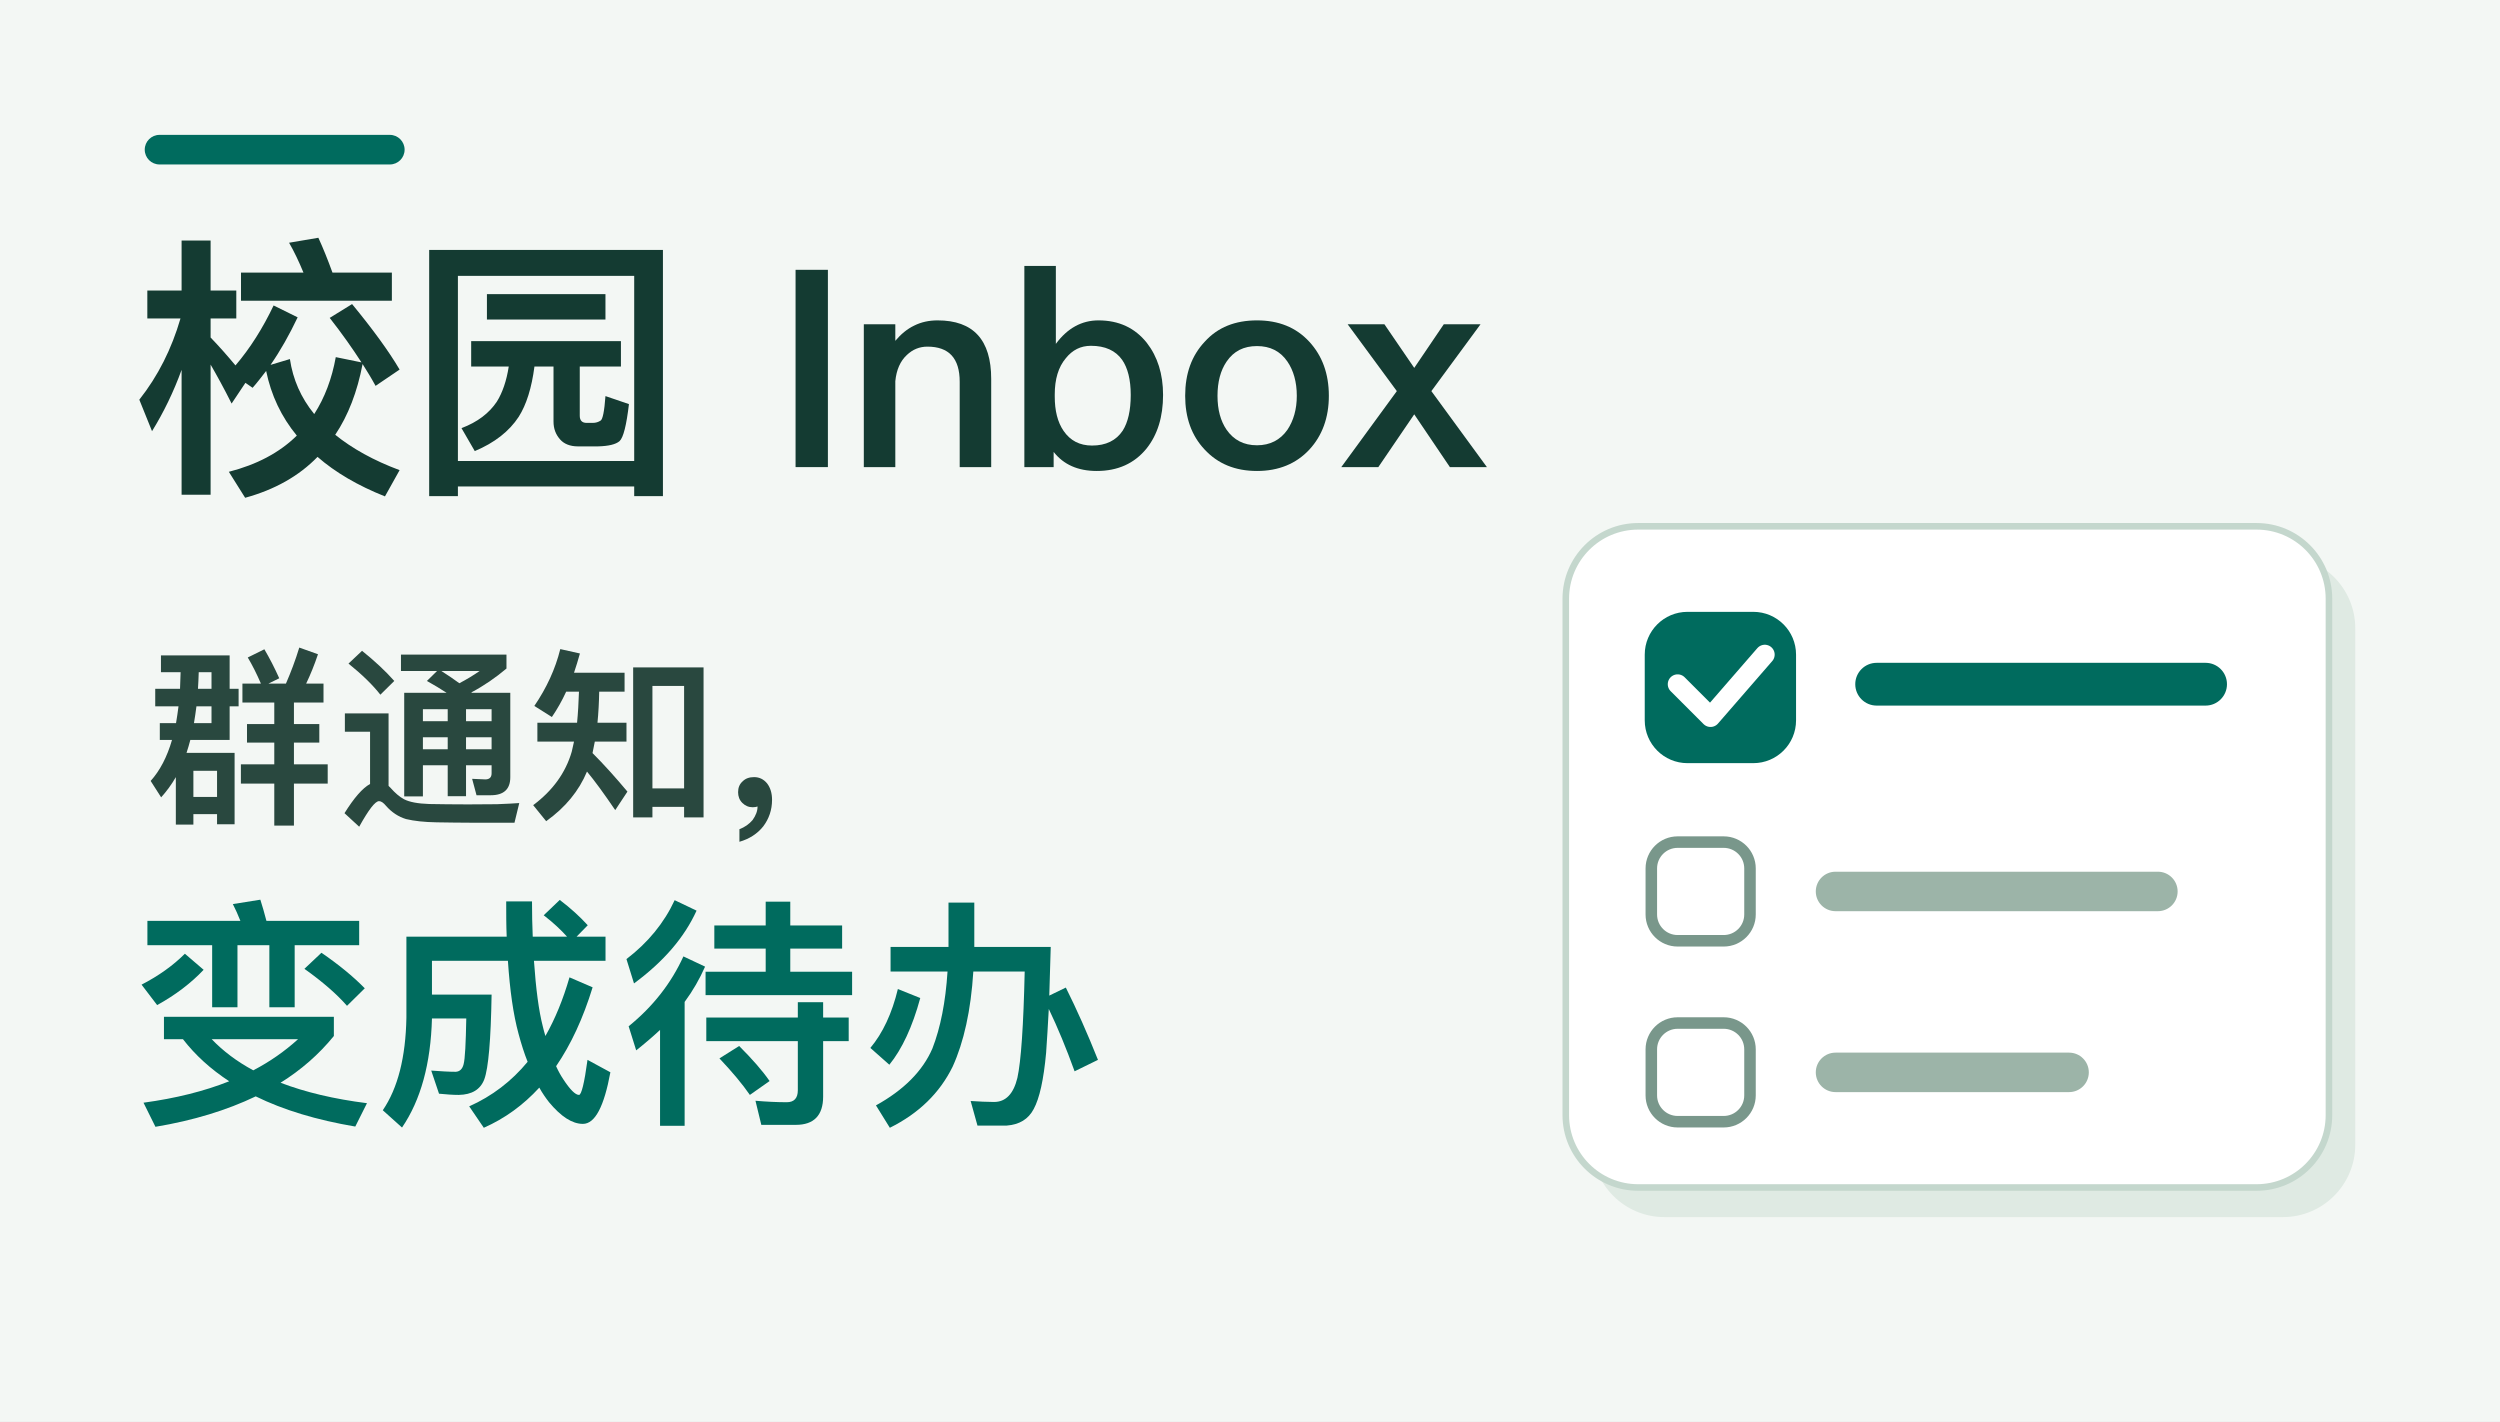
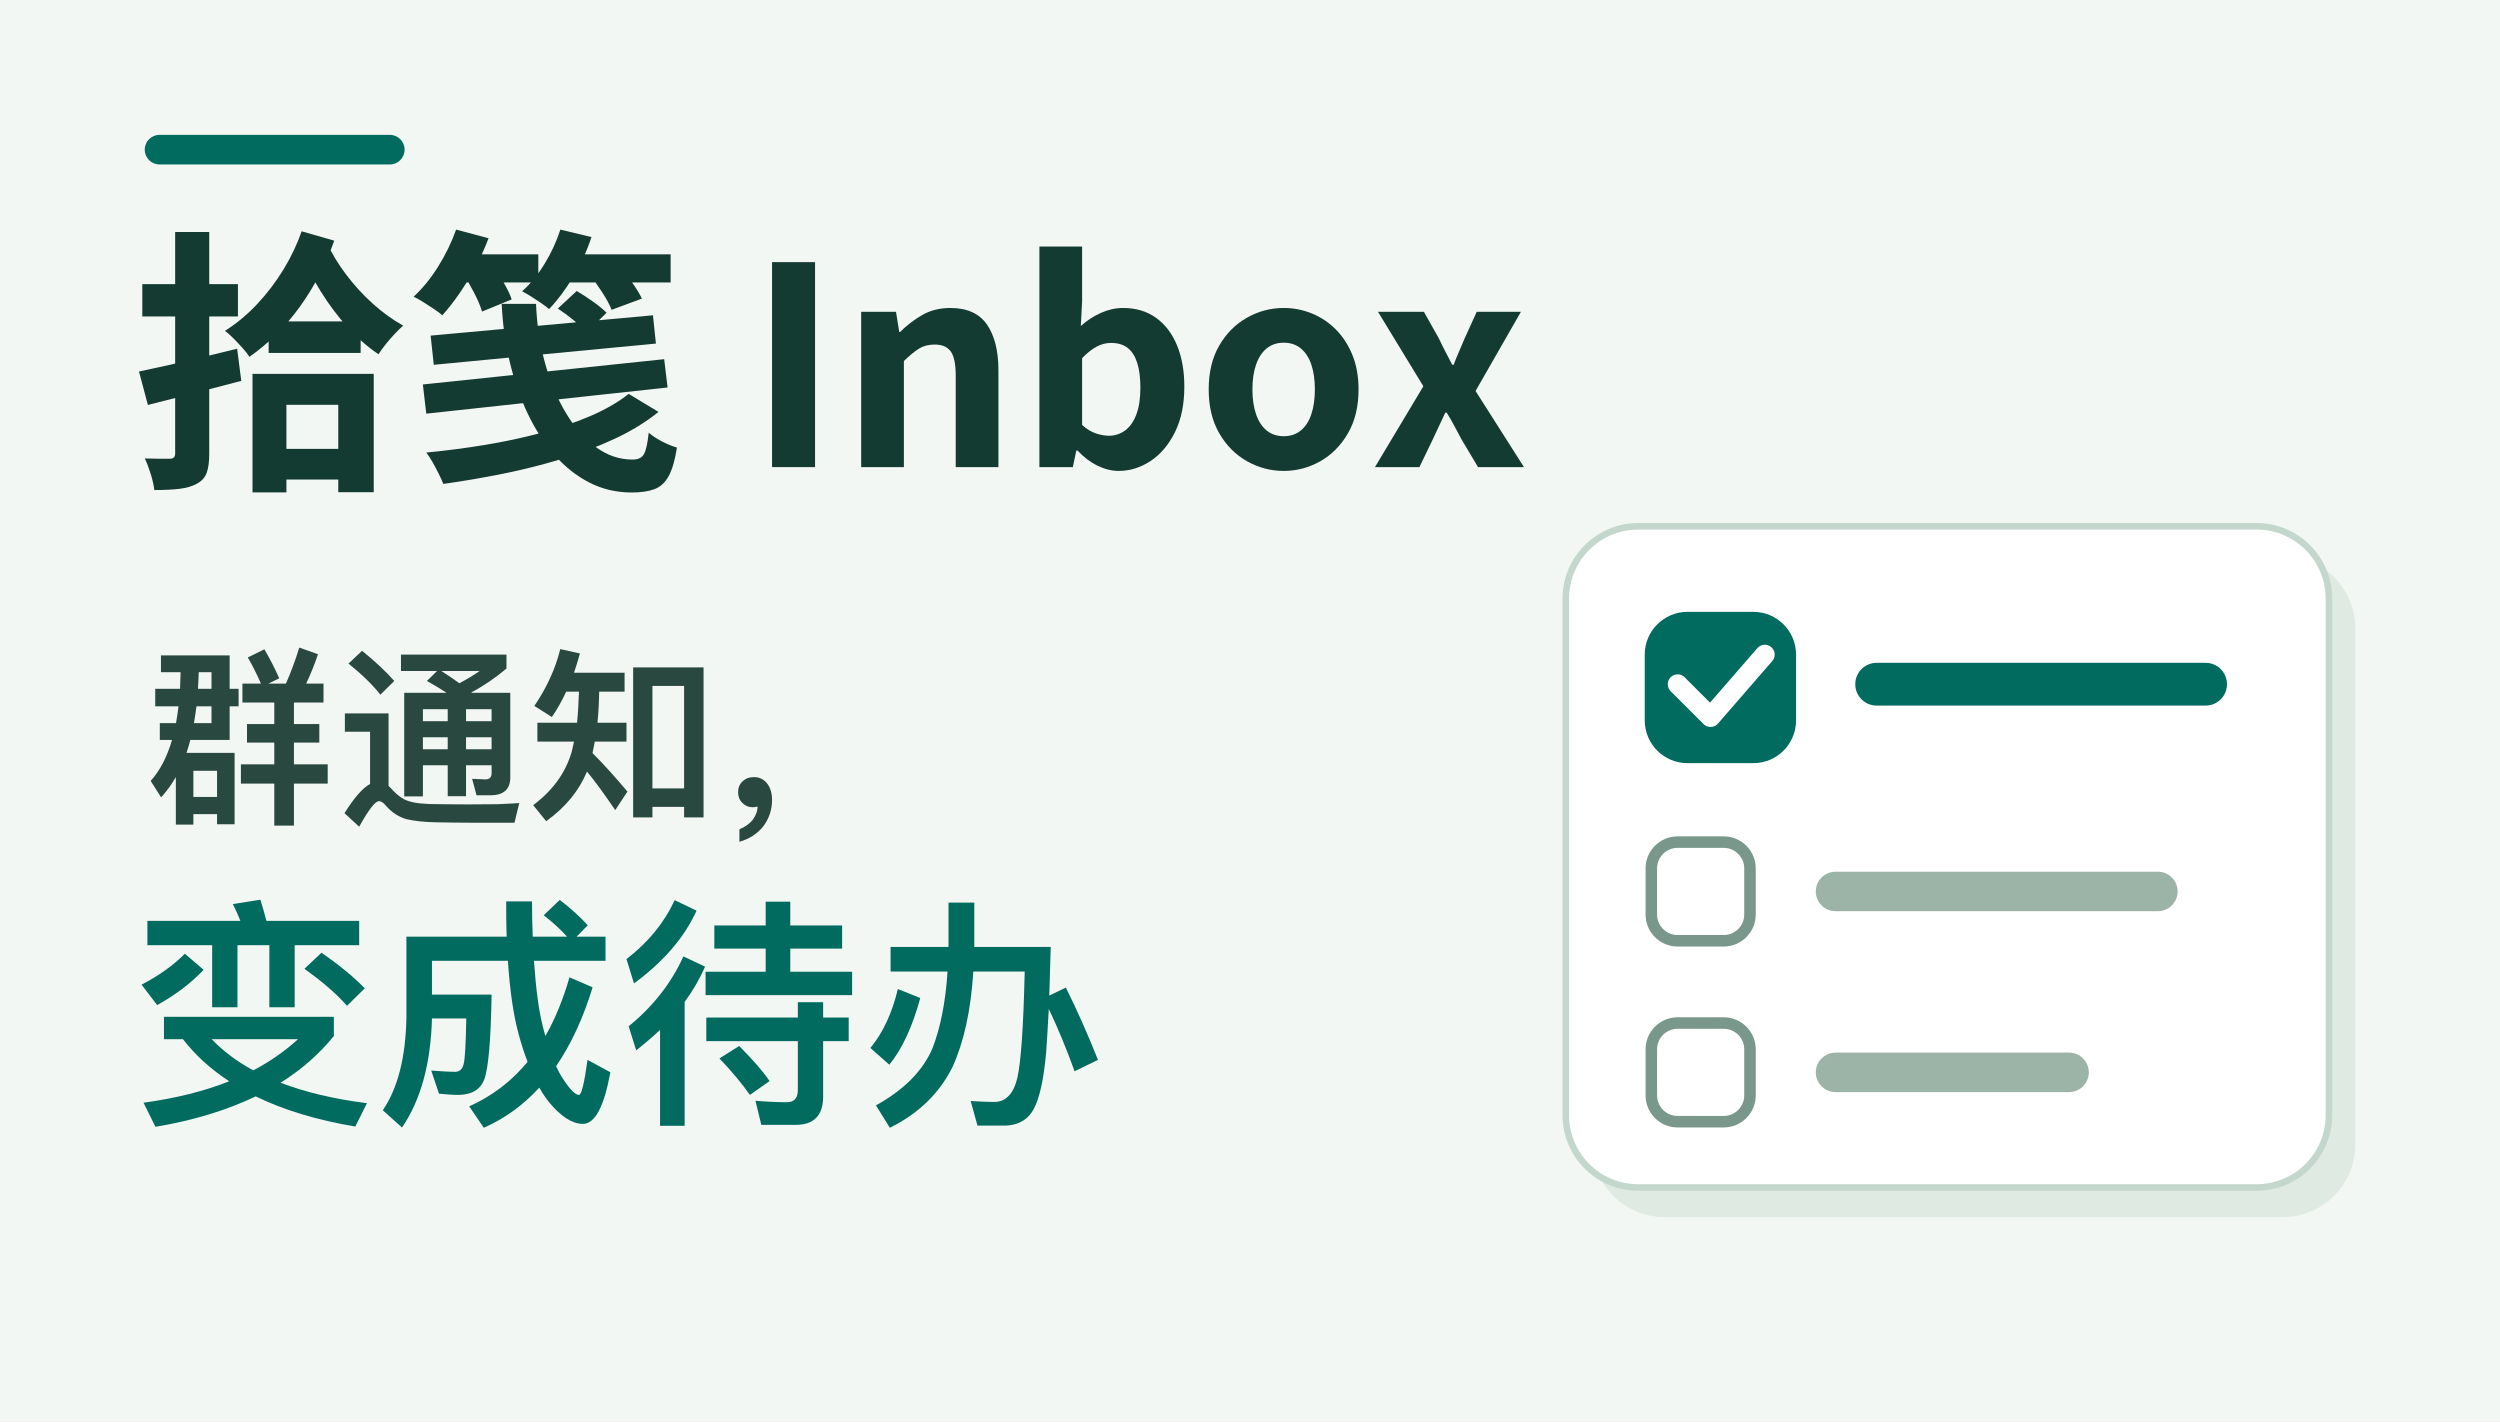
<svg xmlns="http://www.w3.org/2000/svg" width="1520" height="864" viewBox="0 0 1520 864" role="img" aria-labelledby="title desc">
  <rect width="1520" height="864" fill="#F3F7F4" />
  <rect x="88" y="82" width="158" height="18" rx="9" fill="#006B5E" />
  <g fill="#143B32" transform="translate(80 284) scale(1 -1)">
-     <path transform="translate(0 0)" d="M9.576 107.352L9.576 90.384L29.736 90.384C24.36 71.904 16.128 55.44 4.704 40.992L12.432 21.84C19.488 33.264 25.536 45.696 30.408 59.136L30.408 -16.8L48.048 -16.8L48.048 62.328C51.744 55.944 56.112 48.048 60.816 38.64L69.216 51.24L73.584 48.216C76.272 51.24 78.96 54.768 81.816 58.464C84.84 43.68 91.056 30.576 100.464 19.152C89.88 8.736 76.104 1.512 59.136 -2.856L69.048 -18.648C86.856 -13.776 101.64 -5.544 113.064 6.216C123.816 -3.192 137.592 -11.256 154.056 -17.808L162.96 -1.848C147.168 4.032 134.232 11.256 123.816 19.656C131.712 31.416 137.256 45.864 140.448 62.664C143.304 58.128 145.992 53.76 148.344 49.392L162.96 59.304C156.24 70.728 146.496 84 134.064 99.12L120.456 90.72C127.848 81.312 134.232 72.24 139.776 63.672L124.152 66.864C121.8 53.76 117.432 42.168 111.048 32.256C102.984 42.168 98.112 53.256 96.264 65.688L84.504 62.16C90.552 70.896 95.928 80.472 100.968 91.056L86.352 98.28C79.8 84.504 72.072 72.24 63.168 61.824C58.128 67.872 53.088 73.584 48.048 78.792L48.048 90.384L63.672 90.384L63.672 107.352L48.048 107.352L48.048 137.76L30.408 137.76L30.408 107.352L9.576 107.352ZM66.528 118.272L66.528 101.136L158.256 101.136L158.256 118.272L122.136 118.272C119.28 126.168 116.424 133.224 113.568 139.44L95.76 136.416C98.952 130.872 101.808 124.824 104.496 118.272L66.528 118.272Z" />
-     <path transform="translate(168 0)" d="M155.064 132.048L12.936 132.048L12.936 -17.64L30.408 -17.64L30.408 -11.76L137.592 -11.76L137.592 -17.64L155.064 -17.64L155.064 132.048ZM30.408 3.696L30.408 116.256L137.592 116.256L137.592 3.696L30.408 3.696ZM48.048 105.168L48.048 89.712L120.12 89.712L120.12 105.168L48.048 105.168ZM38.472 76.608L38.472 61.152L61.32 61.152C59.976 52.416 57.456 45.192 54.096 39.816C49.392 32.76 42.336 27.384 32.592 23.688L40.656 9.744C52.752 14.784 61.656 21.84 67.368 30.576C72.072 37.968 75.264 48.216 76.944 61.152L88.536 61.152L88.536 27.72C88.536 23.352 89.88 19.824 92.568 16.8C94.92 14.112 98.616 12.6 103.32 12.6L115.584 12.6C121.968 12.768 126.336 13.776 128.688 15.792C131.04 17.976 132.888 25.536 134.4 38.304L120.12 43.176C119.448 33.936 118.44 28.896 117.096 28.224C115.752 27.384 114.24 26.88 112.392 26.88L108.696 26.88C105.84 26.88 104.496 28.392 104.496 31.248L104.496 61.152L129.528 61.152L129.528 76.608L38.472 76.608Z" />
-     <path transform="translate(391.944 0)" d="M11.76 119.952L11.76 0L31.416 0L31.416 119.952L11.76 119.952Z" />
-     <path transform="translate(435.12 0)" d="M54.936 89.208C49.728 89.208 45.024 88.2 40.656 86.016C36.456 84 32.592 80.808 29.232 76.776L29.232 86.856L10.08 86.856L10.08 0L29.232 0L29.232 52.248C29.904 59.136 32.256 64.512 36.288 68.208C39.816 71.568 44.016 73.248 48.72 73.248C61.824 73.248 68.376 66.192 68.376 51.912L68.376 0L87.528 0L87.528 53.592C87.528 77.448 76.608 89.208 54.936 89.208Z" />
-     <path transform="translate(532.728 0)" d="M10.08 122.304L10.08 0L27.888 0L27.888 9.24C33.936 1.512 42.672 -2.352 54.096 -2.352C66.864 -2.352 76.944 2.184 84.336 11.256C91.056 19.656 94.416 30.576 94.416 43.848C94.416 56.616 91.056 67.2 84.504 75.6C77.28 84.672 67.536 89.208 55.104 89.208C45.024 89.208 36.288 84.504 29.232 74.928L29.232 122.304L10.08 122.304ZM50.568 73.752C59.136 73.752 65.52 70.896 69.552 65.184C72.912 60.312 74.76 53.256 74.76 43.848C74.76 34.44 73.08 27.216 69.888 22.176C65.856 16.128 59.64 13.104 51.24 13.104C43.68 13.104 37.968 16.128 33.936 22.008C30.24 27.384 28.56 34.44 28.56 42.84L28.56 44.184C28.56 53.424 30.744 60.816 35.28 66.192C39.312 71.232 44.352 73.752 50.568 73.752Z" />
-     <path transform="translate(633.864 0)" d="M50.4 89.208C37.128 89.208 26.544 85.008 18.648 76.272C10.584 67.704 6.72 56.784 6.72 43.344C6.72 30.072 10.584 19.152 18.48 10.752C26.544 2.016 37.128 -2.352 50.4 -2.352C63.504 -2.352 74.256 2.016 82.32 10.752C90.048 19.152 94.08 30.072 94.08 43.344C94.08 56.784 90.048 67.704 82.152 76.272C74.088 85.008 63.504 89.208 50.4 89.208ZM50.4 73.584C58.296 73.584 64.512 70.56 68.88 64.176C72.576 58.8 74.592 51.744 74.592 43.344C74.592 35.112 72.576 28.224 68.88 22.68C64.512 16.464 58.296 13.272 50.4 13.272C42.336 13.272 36.288 16.464 31.92 22.68C28.224 28.056 26.376 34.944 26.376 43.344C26.376 51.744 28.224 58.8 31.92 64.176C36.288 70.56 42.336 73.584 50.4 73.584Z" />
-     <path transform="translate(734.664 0)" d="M4.704 86.856L34.608 46.2L0.84 0L23.352 0L45.192 32.088L66.864 0L89.376 0L55.608 46.2L85.512 86.856L63.168 86.856L45.192 60.312L27.048 86.856L4.704 86.856Z" />
+     <path d="M26.784 345.967Q72.794 355.462 131.057 368.539Q189.32 381.617 254.082 397.194Q318.845 412.771 382.02 428.431L397.041 312.084Q310.535 289.094 221.438 266.269Q132.34 243.444 58.99 224.949ZM384.886 662.091V545.249H38.784V662.091ZM281.091 48.462Q281.091 4.411 271.751 -20.954Q262.411 -46.32 235.886 -60.34Q210.36 -74.36 172.67 -78.7Q134.98 -83.041 82.3 -83.041Q79.63 -58.67 69.449 -25.537Q59.269 7.596 47.754 31.297Q75.569 30.297 102.399 30.297Q129.229 30.297 138.899 30.297Q157.734 30.462 157.734 49.132V850.876H281.091ZM829.041 527.391V413.219H496.03V527.391ZM815.124 65.936V-45.061H485.721V65.936ZM876.391 337.36V-90.876H748.023V225.528H560.347V-91.535H437.66V337.36ZM705.091 815.02Q732.751 755.03 775.993 697.463Q819.236 639.896 872.483 591.906Q925.731 543.916 982.906 512.081Q968.886 499.896 951.778 481.618Q934.67 463.34 919.397 444.145Q904.124 424.949 893.609 408.424Q834.094 448.434 780.847 507.357Q727.599 566.279 683.774 637.037Q639.949 707.794 608.784 783.145ZM733.452 819.505Q686.946 688.959 609.446 581.027Q531.946 473.094 426.606 399.094Q417.761 412.949 401.988 430.562Q386.216 448.175 369.108 465.453Q352 482.731 337.98 493.081Q401.805 533.566 455.547 591.143Q509.289 648.721 550.284 716.138Q591.279 783.556 615.444 853.391Z" transform="translate(0.000 0) scale(0.168)" />
+     <path d="M472.03 769.926V668.279H163.505V769.926ZM950.896 769.926V668.279H570.246V769.926ZM291.967 828.34Q272.297 776.175 244.874 724.84Q217.452 673.505 186.529 628.588Q155.606 583.67 124.606 549.505Q112.421 560.02 93.643 572.623Q74.865 585.226 55.253 597.493Q35.64 609.761 20.784 616.771Q68.949 660.926 109.619 725.999Q150.289 791.071 174.454 859.556ZM664.452 832.515Q639.452 757.01 597.704 687.747Q555.957 618.485 510.967 571.98Q499.781 581.66 481.839 593.928Q463.896 606.195 445.618 617.711Q427.34 629.226 413.32 636.236Q458.475 676.566 494.882 736.066Q531.289 795.566 551.784 859.556ZM300.741 739.886Q322.411 709.391 344.251 672.143Q366.091 634.896 375.761 606.896L268.269 562.825Q260.269 590.825 240.182 629.907Q220.094 668.99 199.259 701.155ZM759.347 735.206Q783.842 707.041 808.925 671.876Q834.007 636.711 846.842 609.876L737.34 569.155Q727.175 595.485 703.345 632.402Q679.515 669.32 655.855 698.99ZM886.896 549.411 897.576 447.094 93.64 370.239 82.289 475.896ZM927.505 390.566 939.855 288.084 66.495 193.424 54.145 299.081ZM463.771 590.835Q468.101 478.041 496.416 376.148Q524.731 274.256 571.953 195.771Q619.175 117.287 680.645 72.209Q742.114 27.132 813.424 27.297Q842.249 27.297 853.661 45.864Q865.074 64.431 871.579 124.566Q891.609 107.206 920.485 92.433Q949.36 77.66 973.731 70.65Q963.051 3.124 943.948 -32.216Q924.845 -67.556 892.567 -79.721Q860.289 -91.886 809.919 -91.886Q726.899 -91.886 656.559 -55.798Q586.219 -19.711 529.971 44.63Q473.724 108.97 433.064 194.81Q392.404 280.65 368.409 381.49Q344.414 482.33 339.414 590.835ZM906.946 199.734Q838.596 144.579 748.334 102.507Q658.071 60.434 554.896 29.027Q451.721 -2.381 343.051 -24.206Q234.381 -46.03 128.381 -60.855Q122.37 -46 111.773 -24.635Q101.175 -3.269 89.16 18.096Q77.145 39.462 66.465 52.647Q171.959 62.802 278.207 80.204Q384.454 97.606 482.119 123.839Q579.784 150.071 661.284 185.216Q742.784 220.36 798.949 265ZM610.977 637.381Q638.617 621.216 670.091 598.803Q701.566 576.391 719.051 558.566L647.104 487.97Q630.454 506.465 600.315 531.212Q570.175 555.959 542.535 573.794Z" transform="translate(168.000 0) scale(0.168)" />
+     <path d="M89.959 0V741.865H245.533V0Z" transform="translate(374.304 0) scale(0.168)" />
+     <path d="M77.444 0V562.071H203.472L215.317 488.926H218.152Q254.142 524.916 298.394 550.411Q342.647 575.906 400.152 575.906Q491.172 575.906 532.677 515.968Q574.182 456.03 574.182 349.855V0H419.609V330.66Q419.609 394.279 401.382 418.909Q383.155 443.538 343.546 443.538Q310.411 443.538 286.194 428.394Q261.977 413.249 232.017 383.794V0Z" transform="translate(430.584 0) scale(0.168)" />
+     <path d="M363.792 -13.835Q326.792 -13.835 288.049 5.0Q249.307 23.835 215.647 59.68H210.977L198.462 0H77.444V798.175H232.017V599.246L227.347 510.781Q260.832 540.771 300.482 558.339Q340.132 575.906 380.781 575.906Q449.441 575.906 498.946 540.736Q548.452 505.566 575.209 441.391Q601.967 377.216 601.967 291.041Q601.967 194.525 567.797 125.933Q533.627 57.34 479.374 21.753Q425.122 -13.835 363.792 -13.835ZM329.216 113.522Q361 113.522 386.965 132.162Q412.929 150.802 427.909 189.431Q442.889 228.061 442.889 287.7Q442.889 340.505 431.651 376.47Q420.414 412.434 397.362 430.909Q374.31 449.383 336.865 449.383Q309.391 449.383 284.349 435.904Q259.307 422.424 232.017 394.289V152.792Q256.142 130.492 281.771 122.007Q307.401 113.522 329.216 113.522Z" transform="translate(538.944 0) scale(0.168)" />
+     <path d="M314.711 -13.835Q244.195 -13.835 181.928 21.17Q119.66 56.175 81.397 122.268Q43.135 188.36 43.135 281.206Q43.135 374.381 81.397 440.138Q119.66 505.896 181.928 540.901Q244.195 575.906 314.711 575.906Q367.556 575.906 416.318 556.153Q465.081 536.401 503.009 498.396Q540.936 460.391 563.194 405.886Q585.452 351.381 585.452 281.206Q585.452 188.36 547.106 122.268Q508.761 56.175 446.993 21.17Q385.226 -13.835 314.711 -13.835ZM314.711 111.852Q351.505 111.852 376.8 132.75Q402.094 153.647 414.734 191.864Q427.373 230.081 427.373 281.206Q427.373 332.495 414.734 370.377Q402.094 408.259 376.8 429.239Q351.505 450.219 314.711 450.219Q277.916 450.219 252.622 429.239Q227.327 408.259 214.352 370.377Q201.378 332.495 201.378 281.206Q201.378 230.081 214.352 191.864Q227.327 153.647 252.622 132.75Q277.916 111.852 314.711 111.852Z" transform="translate(647.640 0) scale(0.168)" />
+     <path d="M15.835 0 190.99 292.535 26.825 562.071H192.913L246.842 466.327Q258.337 441.822 270.75 417.899Q283.162 393.977 295.657 370.142H300.492Q309.482 393.977 320.059 417.899Q330.637 441.822 340.627 466.327L384.206 562.071H544.119L379.954 275.505L555.109 0H388.855L329.266 100.064Q316.101 124.229 303.024 149.146Q289.946 174.064 275.452 197.064H270.452Q259.462 174.064 248.137 149.564Q236.812 125.064 224.987 100.064L176.748 0Z" transform="translate(753.312 0) scale(0.168)" />
  </g>
  <g fill="#29483F" transform="translate(88 490) scale(1 -1)">
    <path transform="translate(0 0)" d="M51.62 40.136L51.62 60.552L57.072 60.552L57.072 71.224L51.62 71.224L51.62 91.524L9.86 91.524L9.86 81.316L21.808 81.316L21.46 71.224L6.38 71.224L6.38 60.552L20.532 60.552C20.068 57.072 19.604 53.592 19.024 50.344L9.164 50.344L9.164 40.136L16.588 40.136C13.572 29.696 9.164 21.344 3.596 15.196L9.976 5.22C13.224 8.816 16.24 12.876 18.908 17.516L18.908 -11.368L29.58 -11.368L29.58 -4.988L43.964 -4.988L43.964 -11.136L54.636 -11.136L54.636 32.248L25.404 32.248C26.216 34.8 27.028 37.352 27.724 40.136L51.62 40.136ZM32.828 81.316L40.6 81.316L40.6 71.224L32.364 71.224C32.596 74.472 32.712 77.836 32.828 81.316ZM31.436 60.552L40.6 60.552L40.6 50.344L29.928 50.344C30.508 53.592 30.972 57.072 31.436 60.552ZM29.58 5.452L29.58 21.344L43.964 21.344L43.964 5.452L29.58 5.452ZM78.764 62.872L78.764 49.764L62.176 49.764L62.176 38.512L78.764 38.512L78.764 25.288L58.464 25.288L58.464 13.572L78.764 13.572L78.764 -11.948L90.712 -11.948L90.712 13.572L111.244 13.572L111.244 25.288L90.712 25.288L90.712 38.512L106.14 38.512L106.14 49.764L90.712 49.764L90.712 62.872L108.692 62.872L108.692 74.356L98.136 74.356C100.688 79.692 103.124 85.608 105.328 92.22L93.96 96.28C91.64 88.624 88.856 81.316 85.84 74.356L75.168 74.356L81.78 77.604C78.88 84.1 75.864 89.9 72.732 95.236L62.64 90.248C65.424 85.608 68.092 80.272 70.644 74.356L59.392 74.356L59.392 62.872L78.764 62.872Z" />
    <path transform="translate(116 0)" d="M16.124 94.308L7.888 86.536C16.24 79.808 22.736 73.428 27.26 67.628L35.728 75.98C30.392 82.012 23.78 88.16 16.124 94.308ZM82.244 -10.208L108.808 -10.208L111.708 1.74C108.576 1.508 104.052 1.276 98.136 1.044C92.104 1.044 86.304 0.928 80.504 0.928C71.456 0.928 63.684 1.044 56.956 1.16C50.112 1.392 45.008 2.32 41.644 4.06C38.86 5.568 36.192 7.888 33.524 10.904L32.248 12.18L32.248 56.26L5.684 56.26L5.684 45.124L20.996 45.124L20.996 13.34C16.356 10.788 11.252 4.872 5.452 -4.408L14.384 -12.644C20.184 -2.204 24.128 2.9 26.448 2.9C27.724 2.9 29.116 1.972 30.74 0C34.22 -3.944 38.28 -6.612 42.92 -8.004C47.792 -9.164 53.94 -9.86 61.48 -9.976C68.904 -10.092 75.864 -10.208 82.244 -10.208ZM61.712 82.012L55.564 75.98C59.972 73.544 63.916 71.108 67.512 68.788L41.76 68.788L41.76 5.8L53.128 5.8L53.128 24.708L68.208 24.708L68.208 5.916L79.344 5.916L79.344 24.708L94.888 24.708L94.888 19.836C94.888 17.4 93.612 16.124 91.06 16.124L83.056 16.472L85.724 6.496L94.424 6.496C102.312 6.496 106.256 10.208 106.256 17.4L106.256 68.788L82.824 68.788L82.592 69.02C90.248 73.08 97.324 77.952 103.936 83.52L103.936 91.988L39.788 91.988L39.788 82.012L61.712 82.012ZM75.284 74.588C72.036 77.024 68.324 79.46 64.38 82.012L87.58 82.012C83.752 79.344 79.692 76.908 75.284 74.588ZM53.128 41.76L68.208 41.76L68.208 34.452L53.128 34.452L53.128 41.76ZM79.344 41.76L94.888 41.76L94.888 34.452L79.344 34.452L79.344 41.76ZM94.888 51.504L79.344 51.504L79.344 58.812L94.888 58.812L94.888 51.504ZM68.208 51.504L53.128 51.504L53.128 58.812L68.208 58.812L68.208 51.504Z" />
    <path transform="translate(232 0)" d="M107.764 84.216L64.96 84.216L64.96 -6.96L76.676 -6.96L76.676 -0.58L95.932 -0.58L95.932 -6.96L107.764 -6.96L107.764 84.216ZM76.676 10.672L76.676 72.964L95.932 72.964L95.932 10.672L76.676 10.672ZM24.244 69.484L32.016 69.484C31.784 62.756 31.436 56.376 30.856 50.576L6.728 50.576L6.728 39.092L29 39.092L27.608 32.944C23.896 20.184 16.124 9.396 4.176 0.464L12.064 -9.28C23.78 -0.928 32.016 9.164 36.888 20.88C41.528 15.312 47.212 7.54 54.056 -2.552L61.48 8.7C54.288 17.284 47.212 25.172 40.252 32.132L41.644 39.092L60.9 39.092L60.9 50.576L43.268 50.576C43.848 56.492 44.196 62.756 44.312 69.484L59.74 69.484L59.74 80.968L29 80.968C30.276 84.68 31.436 88.624 32.596 92.684L20.648 95.352C17.632 83.172 12.296 71.688 4.872 60.784L15.544 54.056C18.792 58.812 21.692 63.916 24.244 69.484Z" />
    <path transform="translate(348 0)" d="M22.504 17.516C19.604 17.516 17.284 16.704 15.544 14.964C13.688 13.34 12.76 11.136 12.76 8.352C12.76 5.8 13.572 3.596 15.312 1.856C17.052 0.116 19.14 -0.812 21.692 -0.812C22.968 -0.812 23.896 -0.58 24.592 -0.348C24.592 -3.132 23.548 -5.8 21.576 -8.584C19.372 -11.136 16.704 -12.992 13.572 -14.152L13.572 -21.808C19.604 -20.068 24.476 -16.936 28.072 -12.412C31.552 -7.772 33.408 -2.436 33.408 3.712C33.408 7.772 32.364 11.136 30.392 13.688C28.304 16.24 25.636 17.516 22.504 17.516Z" />
  </g>
  <g fill="#006B5E" transform="translate(80 670) scale(1 -1)">
    <path transform="translate(0 0)" d="M115.44 90.724L105.08 80.956C116.328 72.964 124.912 65.416 130.98 58.46L141.784 69.116C134.68 76.368 125.8 83.62 115.44 90.724ZM78.292 122.988L61.568 120.324C63.196 117.216 64.676 113.812 66.156 110.112L9.62 110.112L9.62 95.312L48.988 95.312L48.988 57.572L64.38 57.572L64.38 95.312L83.768 95.312L83.768 57.572L99.16 57.572L99.16 95.312L138.38 95.312L138.38 110.112L81.992 110.112C80.808 114.848 79.476 119.14 78.292 122.988ZM32.412 90.132C25.308 83.028 16.428 76.664 6.068 71.336L15.54 58.904C26.788 65.12 36.112 72.224 43.808 80.364L32.412 90.132ZM19.684 51.8L19.684 38.184L31.228 38.184C38.776 28.416 48.1 19.98 59.348 12.58C44.104 6.512 26.788 2.22 7.252 -0.444L14.504 -15.096C37.592 -11.248 57.868 -5.032 75.48 3.404C92.352 -4.884 112.48 -10.952 136.012 -14.948L143.116 -0.74C123.136 1.776 105.672 5.92 90.576 11.692C103.156 19.536 113.96 29.008 122.988 40.108L122.988 51.8L19.684 51.8ZM48.692 38.184L101.232 38.184C93.24 30.932 84.212 24.568 74 19.24C64.084 24.568 55.648 30.932 48.692 38.184Z" />
    <path transform="translate(148 0)" d="M112.332 122.84L102.564 113.516C108.336 109.076 113.072 104.636 116.772 100.492L95.904 100.492C95.608 107.3 95.46 114.404 95.46 121.952L79.772 121.952C79.772 114.552 79.772 107.3 80.068 100.492L19.092 100.492L19.092 51.208C18.648 27.232 13.912 8.436 4.736 -5.032L16.428 -15.54C27.824 1.184 33.892 23.236 34.632 50.764L55.5 50.764C55.204 35.668 54.76 26.344 53.872 22.94C53.132 19.98 51.504 18.5 49.136 18.352C44.992 18.352 40.108 18.648 34.188 19.092L38.924 5.032C43.364 4.588 47.36 4.292 50.912 4.292C58.904 4.44 64.084 7.548 66.452 13.764C68.968 20.572 70.448 37.74 70.892 65.268L34.632 65.268L34.632 85.84L80.808 85.84C81.992 68.08 84.064 53.132 87.32 41.292C88.948 35.224 90.724 29.6 92.796 24.42C83.028 12.58 71.188 3.552 57.276 -2.664L66.156 -15.688C78.884 -10.064 90.132 -1.924 99.9 8.732C101.676 5.476 103.748 2.516 105.82 -0.148C113.072 -8.88 119.88 -13.32 126.392 -13.32C133.792 -13.32 139.268 -2.812 143.116 18.056L129.204 25.604C127.28 11.396 125.504 4.292 124.024 4.292C121.804 4.292 118.548 7.548 114.404 13.912C112.924 16.132 111.444 18.796 110.112 21.756C119.14 34.928 126.54 50.912 132.312 69.708L118.252 75.776C114.404 62.456 109.52 50.468 103.6 40.108C103.008 42.18 102.416 44.104 101.972 46.176C99.604 55.352 97.828 68.672 96.644 85.84L140.156 85.84L140.156 100.492L122.544 100.492L129.352 107.448C124.616 112.628 118.992 117.808 112.332 122.84Z" />
    <path transform="translate(296 0)" d="M34.188 122.692C27.824 108.928 18.056 96.94 4.884 86.876L9.472 72.076C27.528 85.396 40.108 100.048 47.508 116.328L34.188 122.692ZM39.516 88.504C32.116 72.224 21.016 58.016 6.216 46.028L10.804 31.376C15.836 35.372 20.72 39.516 25.308 43.808L25.308 -14.504L40.256 -14.504L40.256 60.828C45.288 67.636 49.432 74.888 52.688 82.288L39.516 88.504ZM89.54 121.804L89.54 107.3L58.312 107.3L58.312 93.24L89.54 93.24L89.54 79.18L52.984 79.18L52.984 64.972L142.08 64.972L142.08 79.18L104.488 79.18L104.488 93.24L136.012 93.24L136.012 107.3L104.488 107.3L104.488 121.804L89.54 121.804ZM53.428 51.356L53.428 37L109.076 37L109.076 7.104C109.076 2.368 106.856 -0.148 102.416 -0.148C96.496 -0.148 90.132 0.148 83.324 0.74L86.876 -13.912L107.892 -13.912C118.844 -13.912 124.468 -8.14 124.468 3.256L124.468 37L140.008 37L140.008 51.356L124.468 51.356L124.468 60.68L109.076 60.68L109.076 51.356L53.428 51.356ZM73.408 34.04L61.42 26.492C69.116 18.352 75.332 10.952 79.92 4.292L91.908 12.728C87.616 18.944 81.4 26.048 73.408 34.04Z" />
    <path transform="translate(444 0)" d="M21.904 68.672C18.352 53.872 12.728 41.884 5.18 32.856L16.724 22.644C24.42 32.116 30.784 45.732 35.52 63.196L21.904 68.672ZM52.688 121.212L52.688 94.276L17.464 94.276L17.464 79.328L52.096 79.328C50.912 60.68 47.804 45.14 42.92 32.56C37 18.796 25.456 7.252 8.584 -2.072L17.02 -15.688C34.632 -6.956 47.36 5.476 55.204 21.46C62.012 36.408 66.304 55.648 67.784 79.328L99.012 79.328C98.272 46.324 96.792 24.716 94.572 14.652C92.204 4.884 87.468 0 80.364 0C75.924 0 71.188 0.296 66.156 0.592L70.3 -14.356L88.06 -14.356C95.756 -13.764 101.232 -10.508 104.488 -4.292C108.04 2.22 110.556 13.616 112.036 29.896C112.628 37.592 113.072 46.472 113.664 56.536C119.14 45.14 124.32 32.56 129.352 18.648L143.56 25.604C137.196 41.588 130.684 56.24 124.024 69.56L113.96 64.676C114.256 73.704 114.552 83.62 114.848 94.276L68.376 94.276L68.376 121.212L52.688 121.212Z" />
  </g>
  <g>
    <rect x="968" y="338" width="464" height="402" rx="44" fill="#DFEAE3" />
    <rect x="952" y="320" width="464" height="402" rx="44" fill="#FFFFFF" stroke="#C4D7CD" stroke-width="4" />
    <rect x="1000" y="372" width="92" height="92" rx="26" fill="#006B5E" />
    <path d="m1020 416 20 20 33-38" fill="none" stroke="#FFFFFF" stroke-width="12" stroke-linecap="round" stroke-linejoin="round" />
    <rect x="1128" y="403" width="226" height="26" rx="13" fill="#006B5E" />
    <rect x="1004" y="512" width="60" height="60" rx="16" fill="#FFFFFF" stroke="#79978B" stroke-width="7" />
    <rect x="1104" y="530" width="220" height="24" rx="12" fill="#9CB4A8" />
    <rect x="1004" y="622" width="60" height="60" rx="16" fill="#FFFFFF" stroke="#79978B" stroke-width="7" />
    <rect x="1104" y="640" width="166" height="24" rx="12" fill="#9CB4A8" />
  </g>
</svg>
